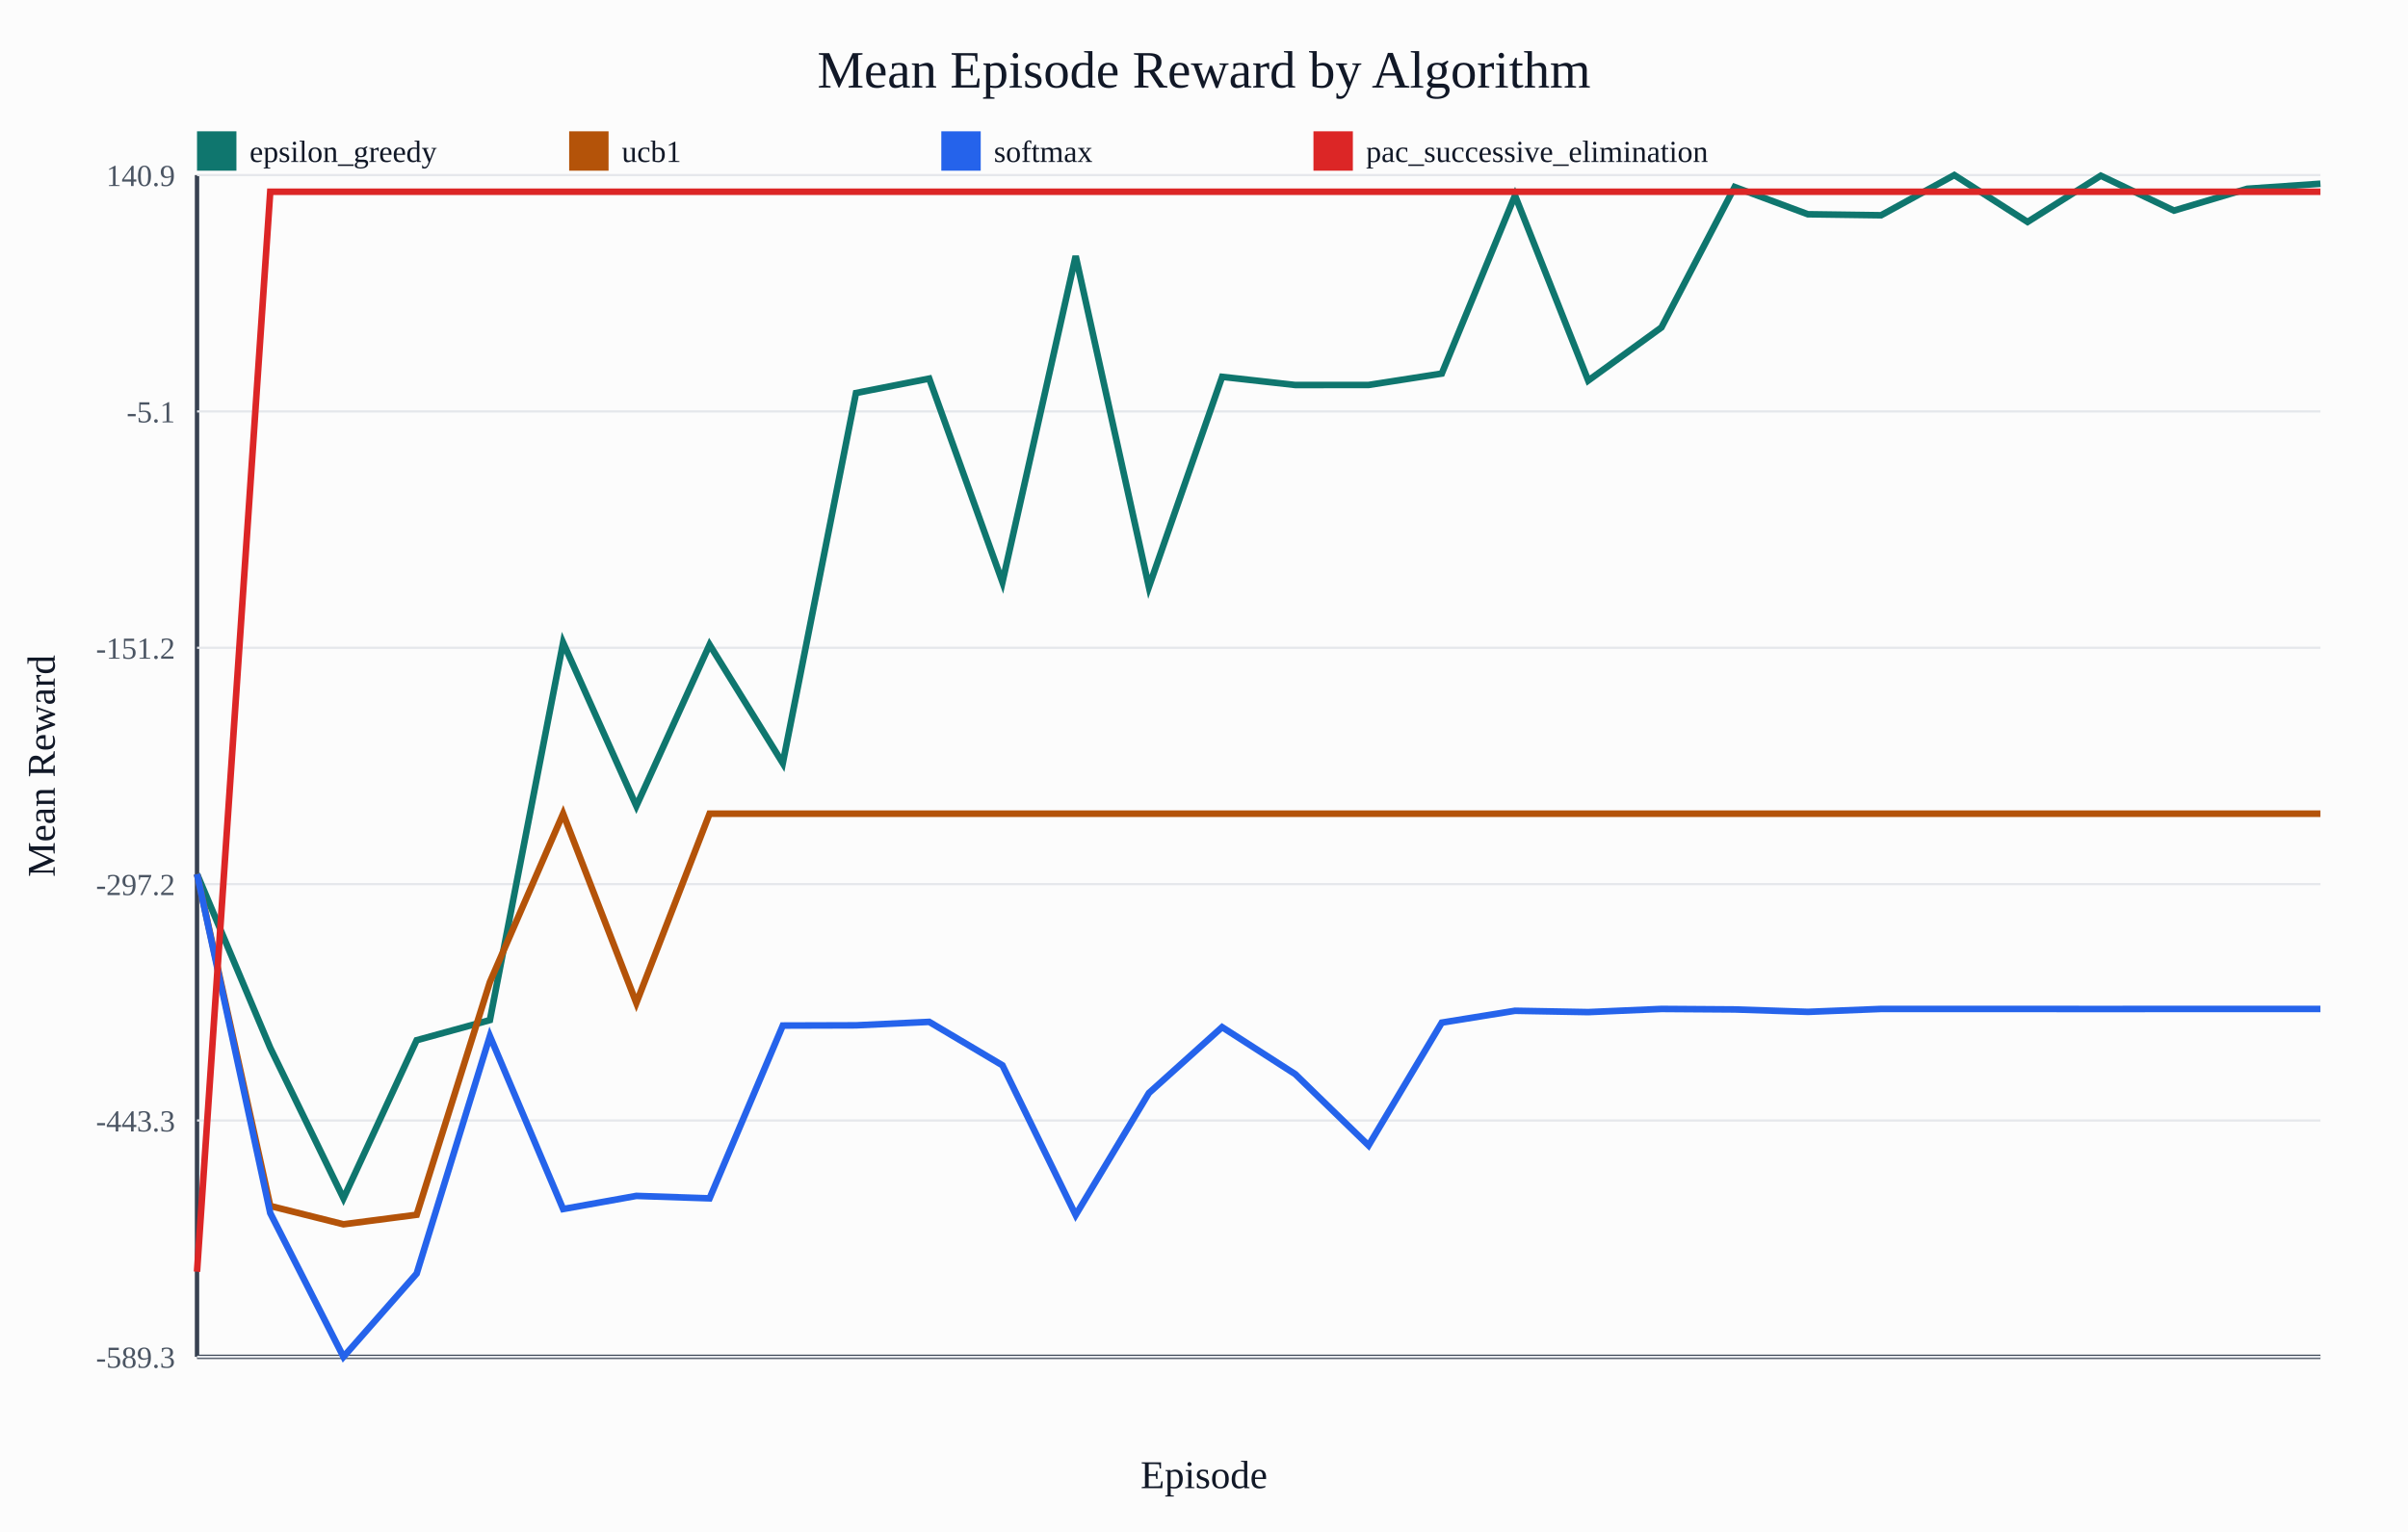
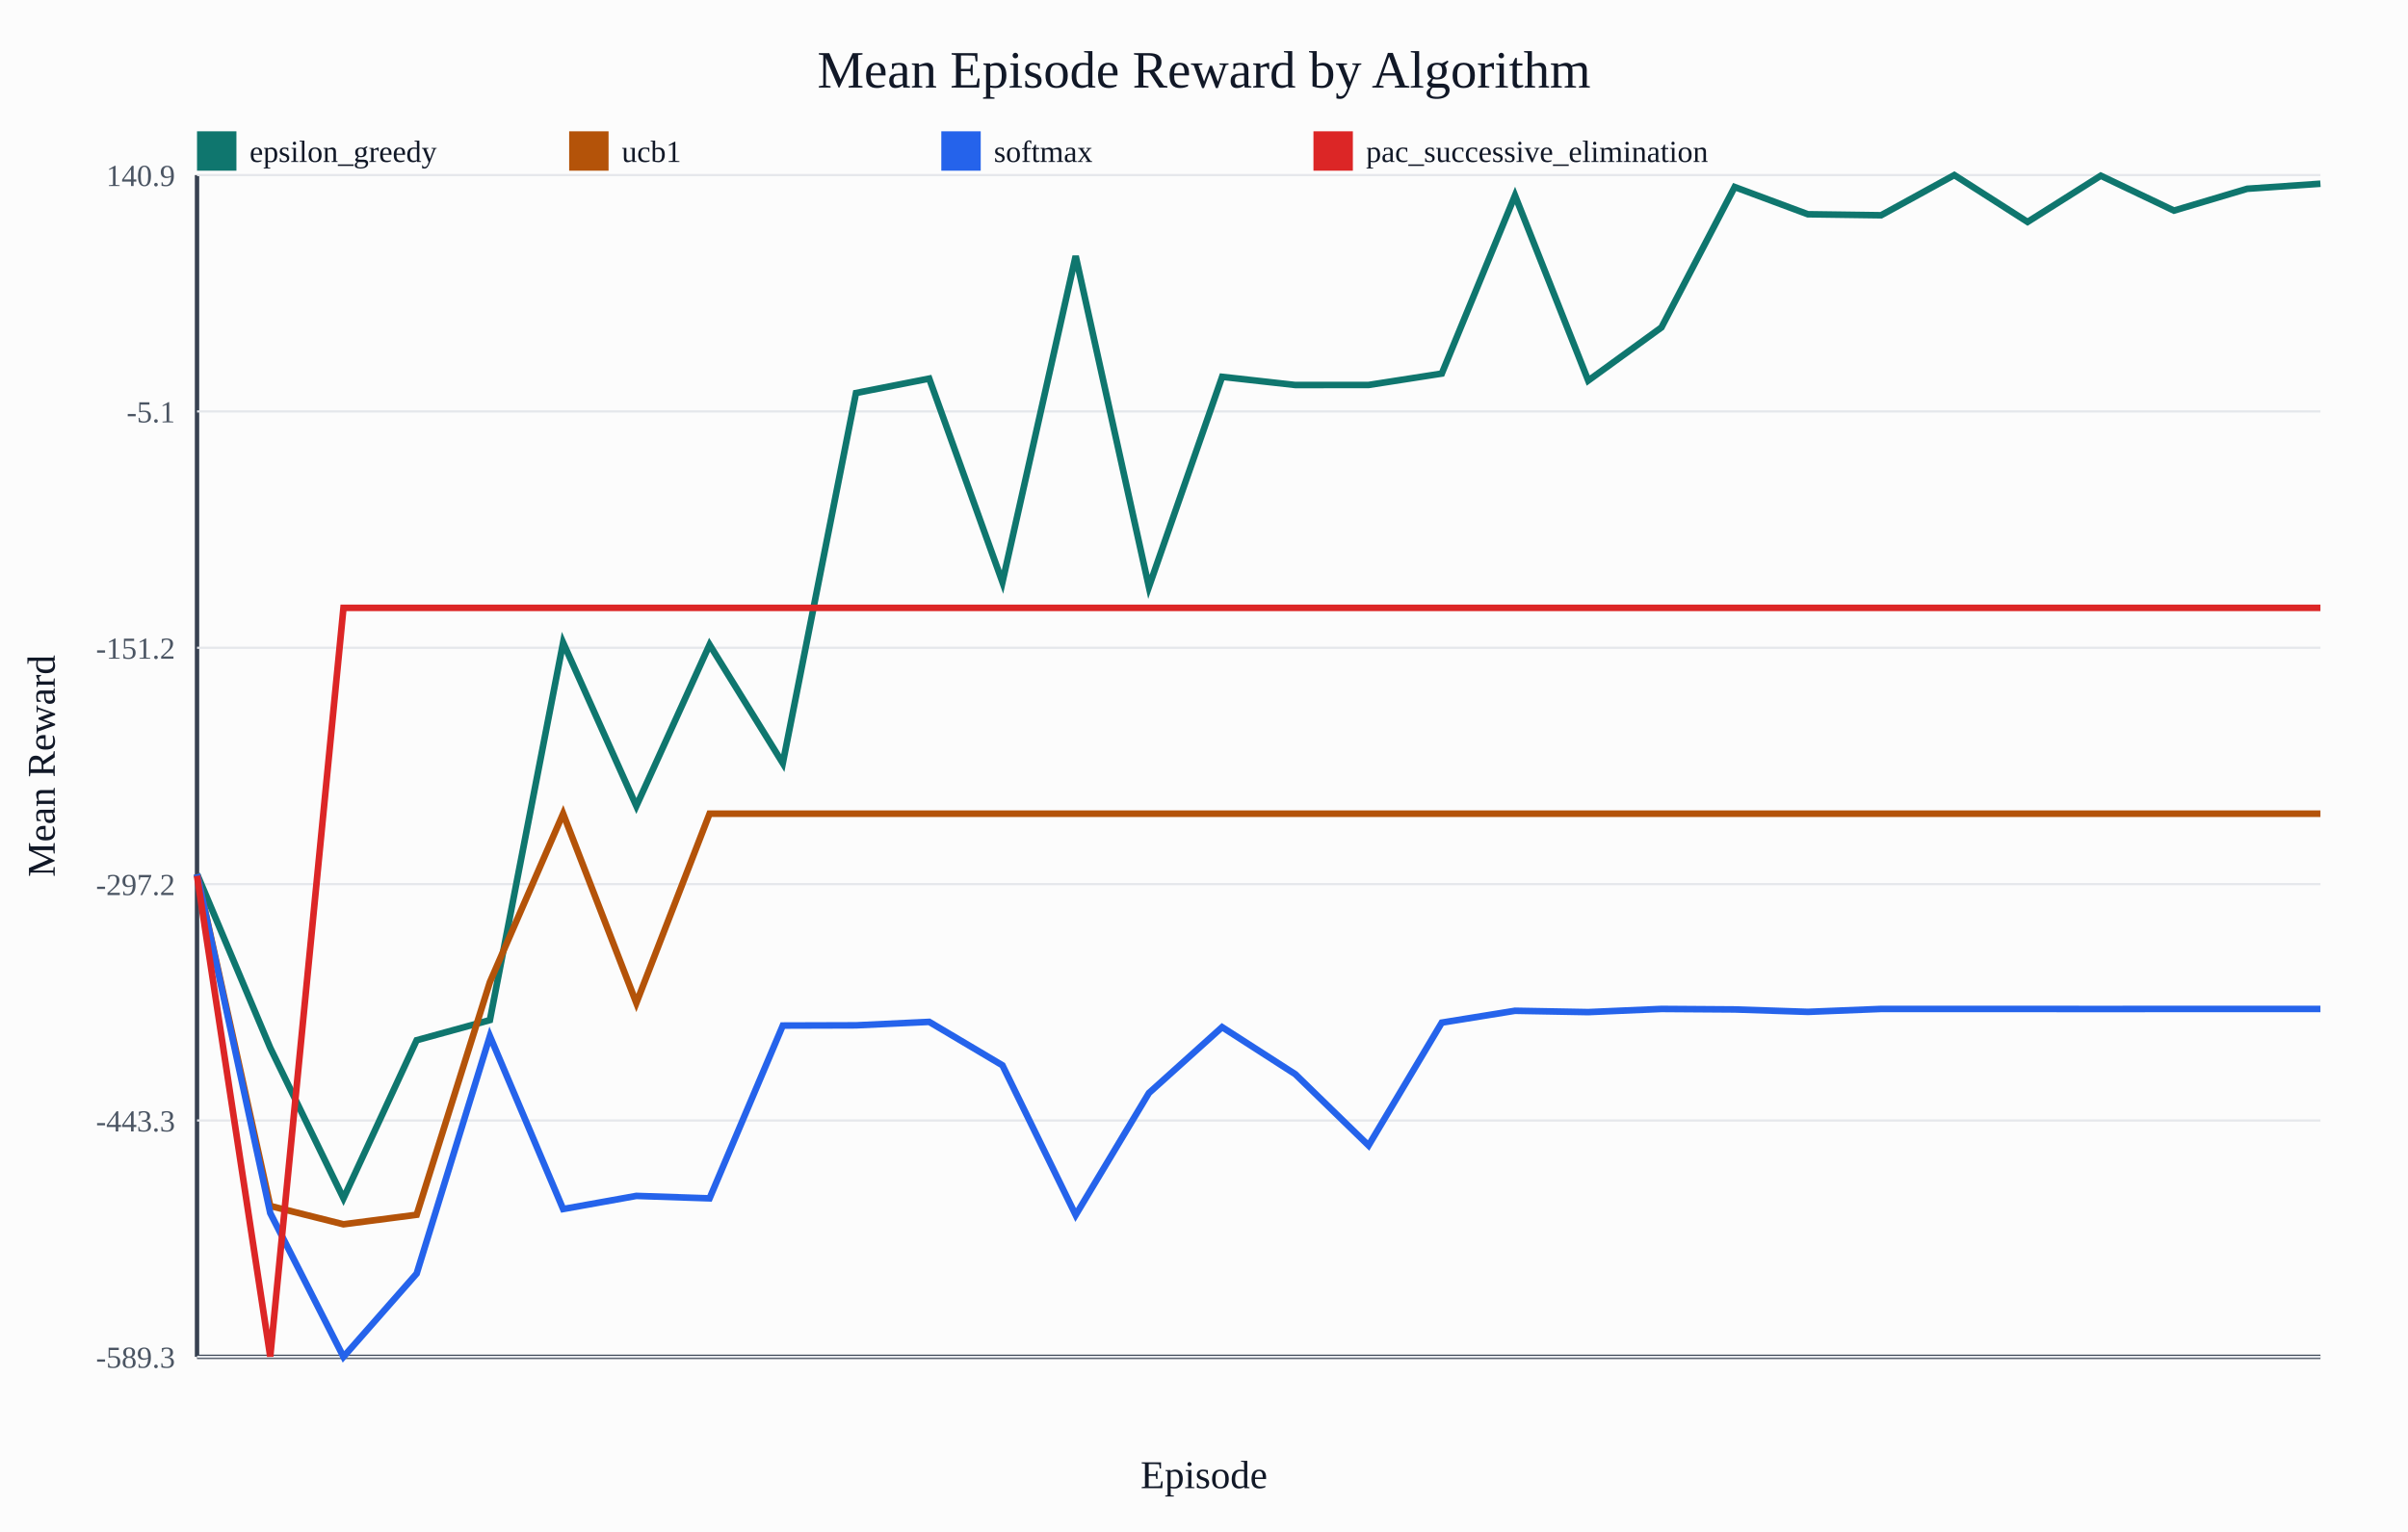
<svg xmlns="http://www.w3.org/2000/svg" width="1100" height="700">
  <rect width="100%" height="100%" fill="#fcfcfc" />
  <text x="550.0" y="40" text-anchor="middle" font-size="24" fill="#111827">Mean Episode Reward by Algorithm</text>
  <line x1="90" y1="80" x2="90" y2="620" stroke="#374151" stroke-width="2" />
  <line x1="90" y1="620" x2="1060" y2="620" stroke="#374151" stroke-width="2" />
  <text x="550.0" y="680" text-anchor="middle" font-size="18" fill="#111827">Episode</text>
  <text x="25" y="350.0" text-anchor="middle" font-size="18" transform="rotate(-90 25 350.0)" fill="#111827">Mean Reward</text>
  <line x1="90" y1="80.0" x2="1060" y2="80.0" stroke="#e5e7eb" stroke-width="1" />
  <text x="80" y="85.0" text-anchor="end" font-size="14" fill="#4b5563">140.9</text>
  <line x1="90" y1="188.0" x2="1060" y2="188.0" stroke="#e5e7eb" stroke-width="1" />
  <text x="80" y="193.0" text-anchor="end" font-size="14" fill="#4b5563">-5.1</text>
  <line x1="90" y1="296.0" x2="1060" y2="296.0" stroke="#e5e7eb" stroke-width="1" />
  <text x="80" y="301.0" text-anchor="end" font-size="14" fill="#4b5563">-151.2</text>
  <line x1="90" y1="404.0" x2="1060" y2="404.0" stroke="#e5e7eb" stroke-width="1" />
  <text x="80" y="409.0" text-anchor="end" font-size="14" fill="#4b5563">-297.2</text>
  <line x1="90" y1="512.0" x2="1060" y2="512.0" stroke="#e5e7eb" stroke-width="1" />
  <text x="80" y="517.0" text-anchor="end" font-size="14" fill="#4b5563">-443.3</text>
  <line x1="90" y1="620.0" x2="1060" y2="620.0" stroke="#e5e7eb" stroke-width="1" />
  <text x="80" y="625.0" text-anchor="end" font-size="14" fill="#4b5563">-589.3</text>
  <polyline fill="none" stroke="#0f766e" stroke-width="3" points="90.00,399.38 123.45,478.80 156.90,547.57 190.34,475.32 223.79,466.13 257.24,293.64 290.69,368.30 324.14,294.60 357.59,348.74 391.03,179.58 424.48,173.00 457.93,265.99 491.38,117.01 524.83,268.19 558.28,172.19 591.72,175.93 625.17,175.91 658.62,170.70 692.07,89.33 725.52,173.90 758.97,149.62 792.41,85.46 825.86,97.90 859.31,98.36 892.76,80.00 926.21,101.41 959.66,80.29 993.10,96.23 1026.55,86.26 1060.00,83.95" />
  <rect x="90" y="60" width="18" height="18" fill="#0f766e" />
  <text x="114" y="74" font-size="14" fill="#111827">epsilon_greedy</text>
  <polyline fill="none" stroke="#b45309" stroke-width="3" points="90.00,399.38 123.45,551.06 156.90,559.43 190.34,555.08 223.79,448.75 257.24,371.81 290.69,458.31 324.14,371.81 357.59,371.81 391.03,371.81 424.48,371.81 457.93,371.81 491.38,371.81 524.83,371.81 558.28,371.81 591.72,371.81 625.17,371.81 658.62,371.81 692.07,371.81 725.52,371.81 758.97,371.81 792.41,371.81 825.86,371.81 859.31,371.81 892.76,371.81 926.21,371.81 959.66,371.81 993.10,371.81 1026.55,371.81 1060.00,371.81" />
  <rect x="260" y="60" width="18" height="18" fill="#b45309" />
  <text x="284" y="74" font-size="14" fill="#111827">ucb1</text>
  <polyline fill="none" stroke="#2563eb" stroke-width="3" points="90.00,399.38 123.45,554.31 156.90,620.00 190.34,581.95 223.79,473.45 257.24,552.47 290.69,546.46 324.14,547.58 357.59,468.62 391.03,468.52 424.48,466.94 457.93,486.79 491.38,555.21 524.83,499.45 558.28,469.35 591.72,490.86 625.17,523.42 658.62,467.28 692.07,461.87 725.52,462.48 758.97,461.03 792.41,461.26 825.86,462.37 859.31,461.03 892.76,461.03 926.21,461.03 959.66,461.06 993.10,461.03 1026.55,461.03 1060.00,461.03" />
  <rect x="430" y="60" width="18" height="18" fill="#2563eb" />
  <text x="454" y="74" font-size="14" fill="#111827">softmax</text>
-   <polyline fill="none" stroke="#dc2626" stroke-width="3" points="90.00,581.10 123.45,87.61 156.90,87.61 190.34,87.61 223.79,87.61 257.24,87.61 290.69,87.61 324.14,87.61 357.59,87.61 391.03,87.61 424.48,87.61 457.93,87.61 491.38,87.61 524.83,87.61 558.28,87.61 591.72,87.61 625.17,87.61 658.62,87.61 692.07,87.61 725.52,87.61 758.97,87.61 792.41,87.61 825.86,87.61 859.31,87.61 892.76,87.61 926.21,87.61 959.66,87.61 993.10,87.61 1026.55,87.61 1060.00,87.61" />
+   <polyline fill="none" stroke="#dc2626" stroke-width="3" points="90.00,400.19 123.45,619.84 156.90,277.75 190.34,277.75 223.79,277.75 257.24,277.75 290.69,277.75 324.14,277.75 357.59,277.75 391.03,277.75 424.48,277.75 457.93,277.75 491.38,277.75 524.83,277.75 558.28,277.75 591.72,277.75 625.17,277.75 658.62,277.75 692.07,277.75 725.52,277.75 758.97,277.75 792.41,277.75 825.86,277.75 859.31,277.75 892.76,277.75 926.21,277.75 959.66,277.75 993.10,277.75 1026.55,277.75 1060.00,277.75" />
  <rect x="600" y="60" width="18" height="18" fill="#dc2626" />
  <text x="624" y="74" font-size="14" fill="#111827">pac_successive_elimination</text>
</svg>
